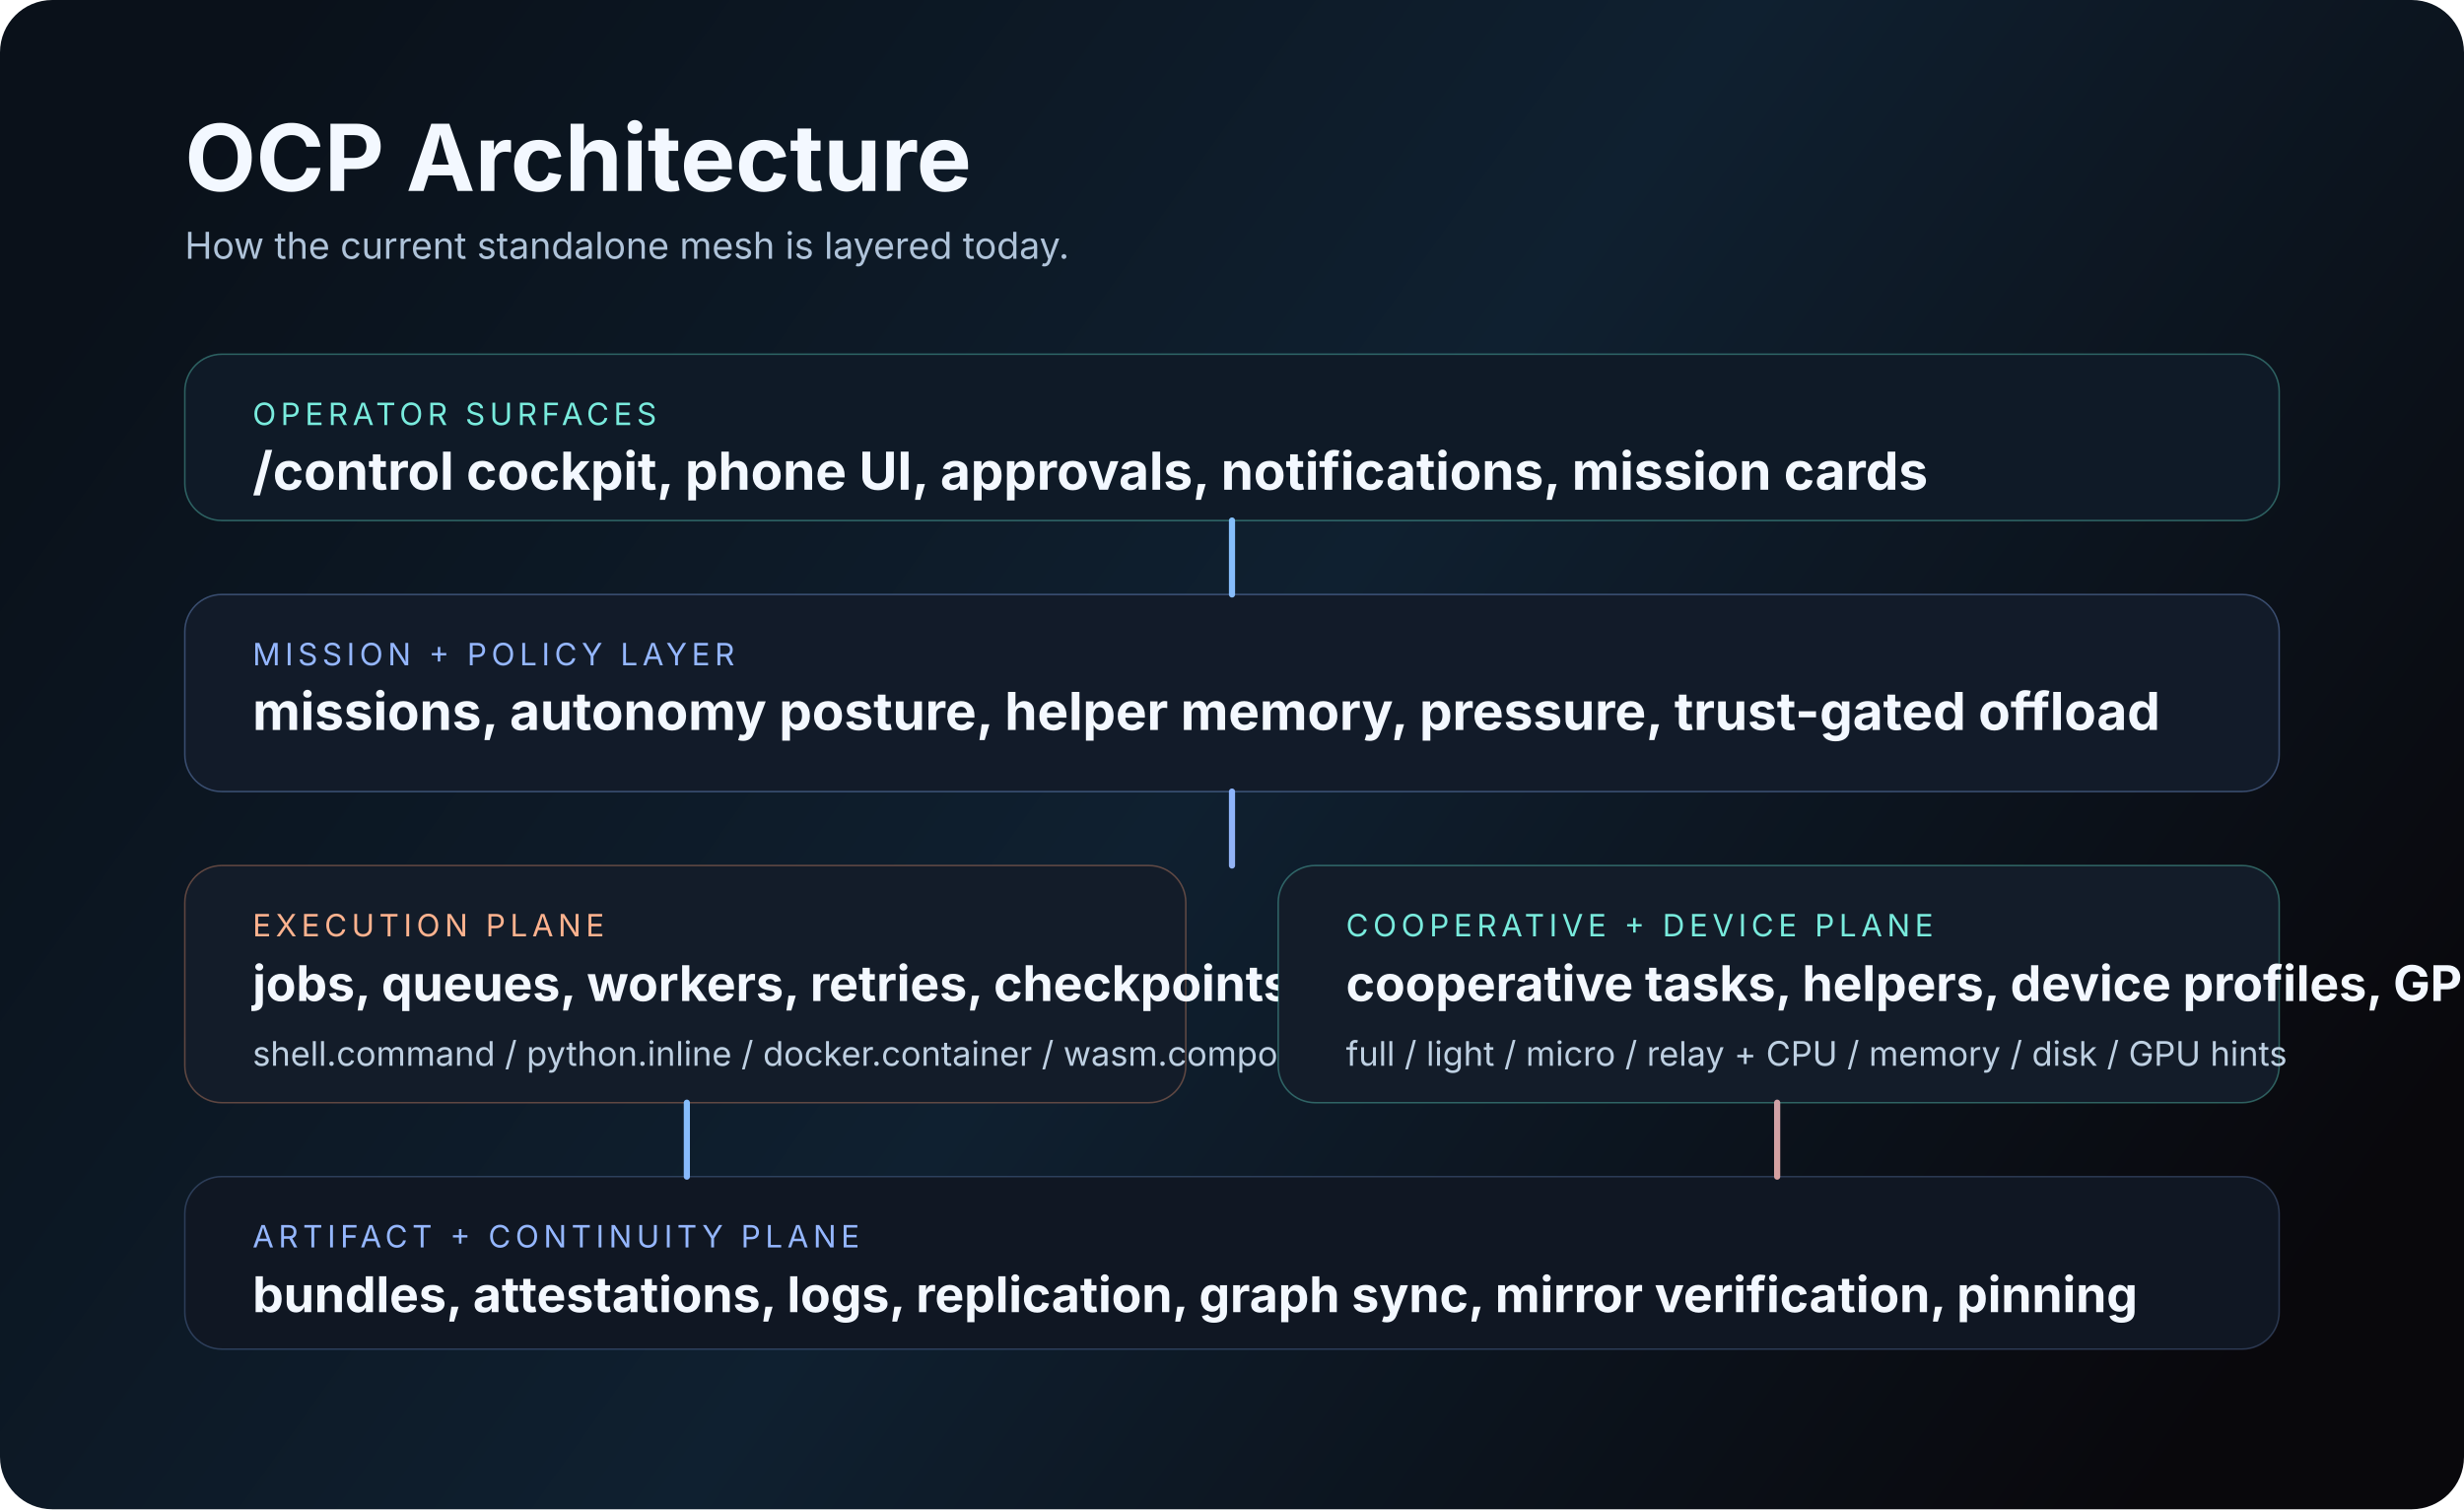
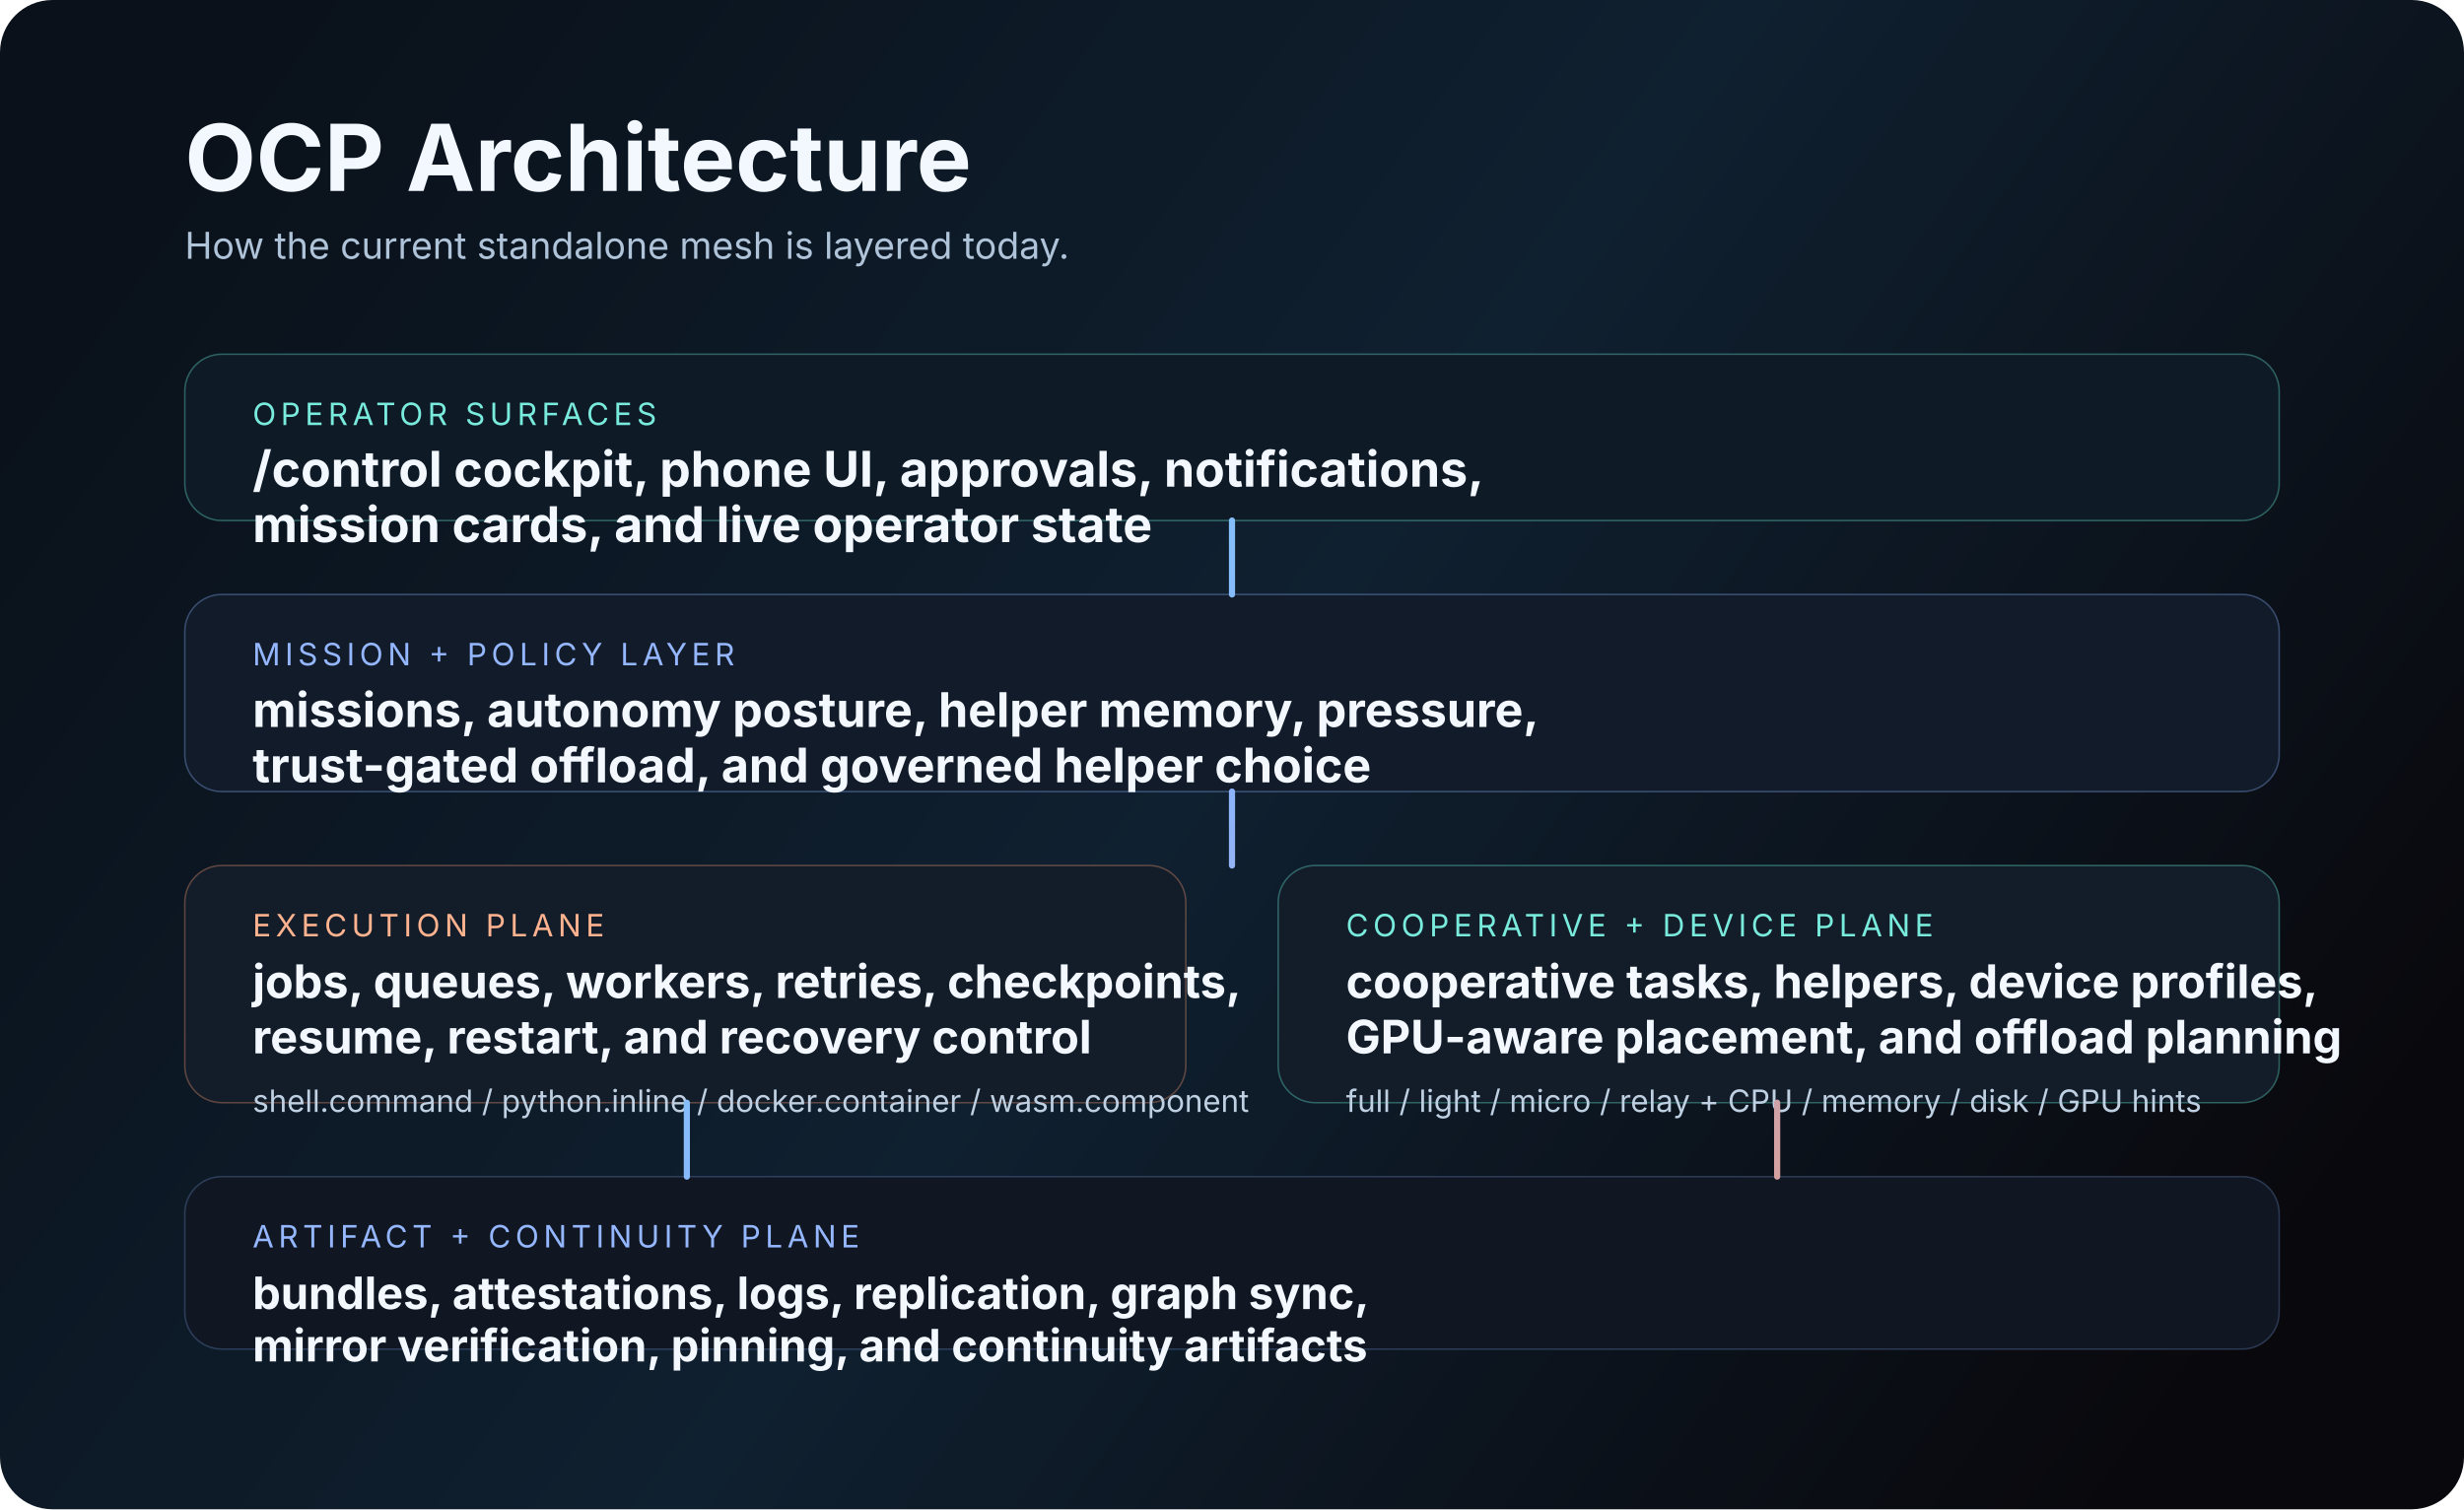
<svg xmlns="http://www.w3.org/2000/svg" width="1600" height="980" viewBox="0 0 1600 980" fill="none">
  <defs>
    <linearGradient id="bg" x1="160" y1="40" x2="1420" y2="940" gradientUnits="userSpaceOnUse">
      <stop stop-color="#0A111A" />
      <stop offset="0.5" stop-color="#0F2030" />
      <stop offset="1" stop-color="#09080C" />
    </linearGradient>
    <linearGradient id="edge" x1="320" y1="0" x2="1280" y2="980" gradientUnits="userSpaceOnUse">
      <stop stop-color="#6AF3DE" />
      <stop offset="0.5" stop-color="#8AB5FF" />
      <stop offset="1" stop-color="#FF956C" />
    </linearGradient>
  </defs>
  <rect width="1600" height="980" rx="34" fill="url(#bg)" />
  <g font-family="Avenir Next, Inter, Helvetica, Arial, sans-serif">
    <text x="120" y="124" font-size="60" font-weight="700" fill="#F3F8FF">OCP Architecture</text>
    <text x="120" y="168" font-size="24" fill="#AFC3D9">How the current standalone mesh is layered today.</text>
    <rect x="120" y="230" width="1360" height="108" rx="24" fill="#0F1A27" stroke="#6AF3DE" stroke-opacity="0.34" />
    <text x="164" y="276" font-size="20" letter-spacing="3" fill="#79EBDD">OPERATOR SURFACES</text>
-     <text x="164" y="318" font-size="34" font-weight="700" fill="#F3F8FF">/control cockpit, phone UI, approvals, notifications, mission cards</text>
+     <text x="164" y="316" font-size="32" font-weight="700" fill="#F3F8FF">/control cockpit, phone UI, approvals, notifications,</text>
+     <text x="164" y="352" font-size="32" font-weight="700" fill="#F3F8FF">mission cards, and live operator state</text>
    <rect x="120" y="386" width="1360" height="128" rx="24" fill="#121B29" stroke="#8AB5FF" stroke-opacity="0.34" />
    <text x="164" y="432" font-size="20" letter-spacing="3" fill="#95B7FF">MISSION + POLICY LAYER</text>
-     <text x="164" y="474" font-size="34" font-weight="700" fill="#F3F8FF">missions, autonomy posture, helper memory, pressure, trust-gated offload</text>
+     <text x="164" y="472" font-size="31" font-weight="700" fill="#F3F8FF">missions, autonomy posture, helper memory, pressure,</text>
+     <text x="164" y="508" font-size="31" font-weight="700" fill="#F3F8FF">trust-gated offload, and governed helper choice</text>
    <rect x="120" y="562" width="650" height="154" rx="24" fill="#131C29" stroke="#F99D73" stroke-opacity="0.34" />
    <text x="164" y="608" font-size="20" letter-spacing="3" fill="#FFB38F">EXECUTION PLANE</text>
-     <text x="164" y="650" font-size="32" font-weight="700" fill="#F3F8FF">jobs, queues, workers, retries, checkpoints, resume, restart</text>
-     <text x="164" y="692" font-size="22" fill="#BED0E2">shell.command / python.inline / docker.container / wasm.component</text>
+     <text x="164" y="648" font-size="30" font-weight="700" fill="#F3F8FF">jobs, queues, workers, retries, checkpoints,</text>
+     <text x="164" y="684" font-size="30" font-weight="700" fill="#F3F8FF">resume, restart, and recovery control</text>
+     <text x="164" y="722" font-size="20" fill="#BED0E2">shell.command / python.inline / docker.container / wasm.component</text>
    <rect x="830" y="562" width="650" height="154" rx="24" fill="#131C29" stroke="#6AF3DE" stroke-opacity="0.34" />
    <text x="874" y="608" font-size="20" letter-spacing="3" fill="#79EBDD">COOPERATIVE + DEVICE PLANE</text>
-     <text x="874" y="650" font-size="32" font-weight="700" fill="#F3F8FF">cooperative tasks, helpers, device profiles, GPU-aware placement</text>
-     <text x="874" y="692" font-size="22" fill="#BED0E2">full / light / micro / relay + CPU / memory / disk / GPU hints</text>
+     <text x="874" y="648" font-size="30" font-weight="700" fill="#F3F8FF">cooperative tasks, helpers, device profiles,</text>
+     <text x="874" y="684" font-size="30" font-weight="700" fill="#F3F8FF">GPU-aware placement, and offload planning</text>
+     <text x="874" y="722" font-size="20" fill="#BED0E2">full / light / micro / relay + CPU / memory / disk / GPU hints</text>
    <rect x="120" y="764" width="1360" height="112" rx="24" fill="#101723" stroke="#8AB5FF" stroke-opacity="0.24" />
    <text x="164" y="810" font-size="20" letter-spacing="3" fill="#95B7FF">ARTIFACT + CONTINUITY PLANE</text>
-     <text x="164" y="852" font-size="32" font-weight="700" fill="#F3F8FF">bundles, attestations, logs, replication, graph sync, mirror verification, pinning</text>
+     <text x="164" y="850" font-size="29" font-weight="700" fill="#F3F8FF">bundles, attestations, logs, replication, graph sync,</text>
+     <text x="164" y="884" font-size="29" font-weight="700" fill="#F3F8FF">mirror verification, pinning, and continuity artifacts</text>
    <path d="M800 338V386" stroke="url(#edge)" stroke-width="4" stroke-linecap="round" />
    <path d="M800 514V562" stroke="url(#edge)" stroke-width="4" stroke-linecap="round" />
    <path d="M446 716V764" stroke="url(#edge)" stroke-width="4" stroke-linecap="round" />
    <path d="M1154 716V764" stroke="url(#edge)" stroke-width="4" stroke-linecap="round" />
  </g>
</svg>
